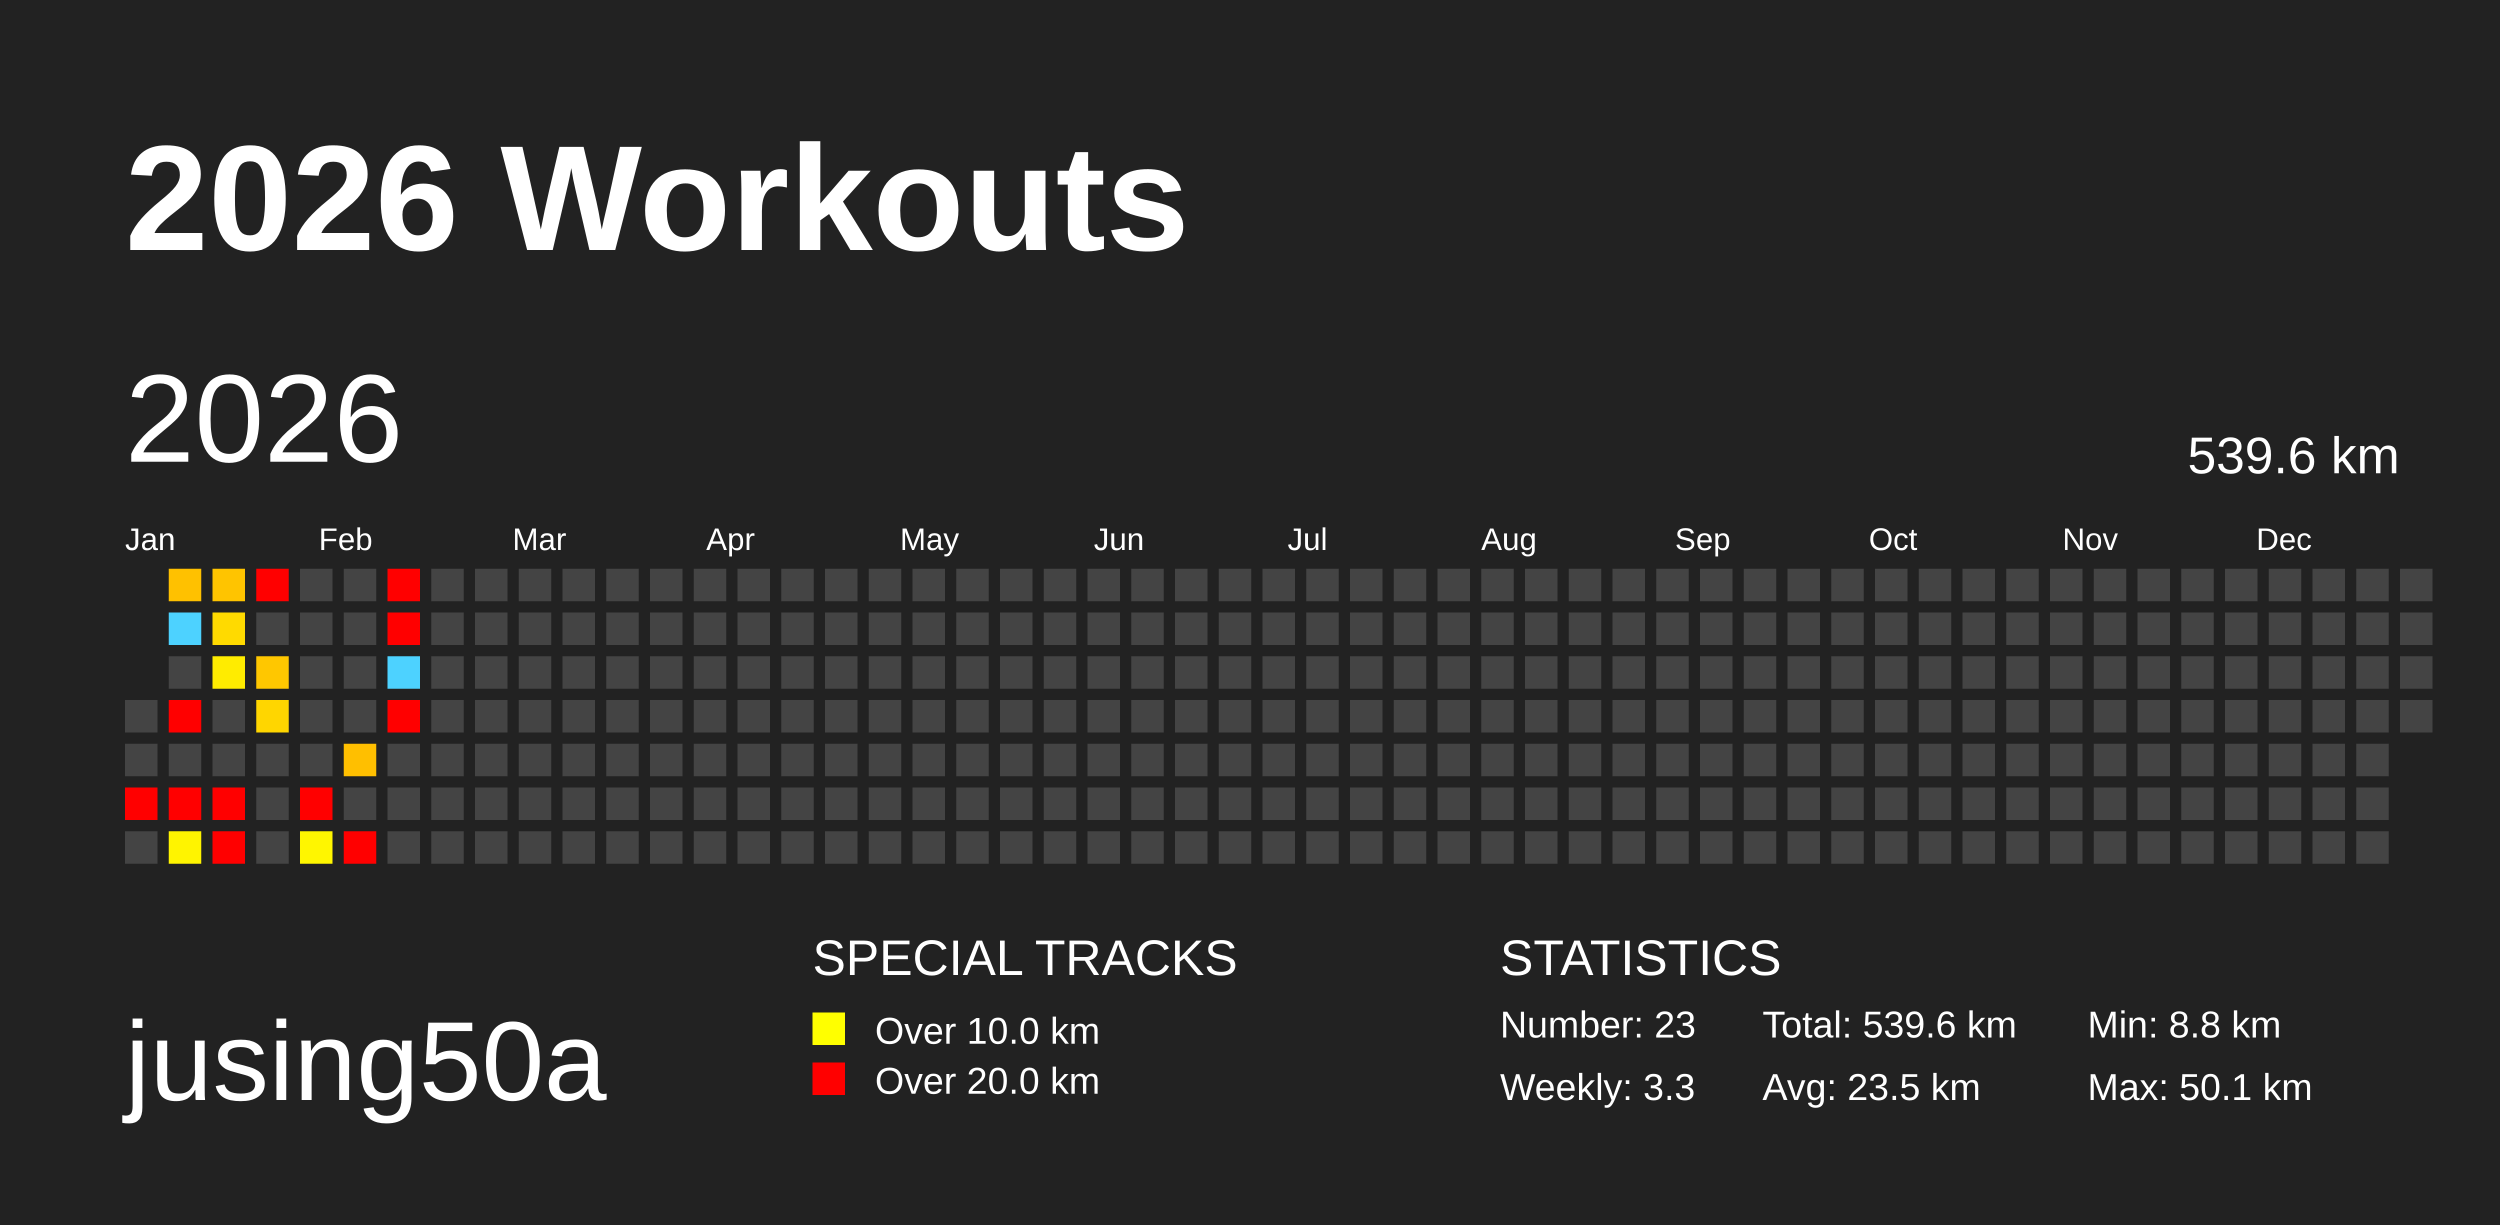
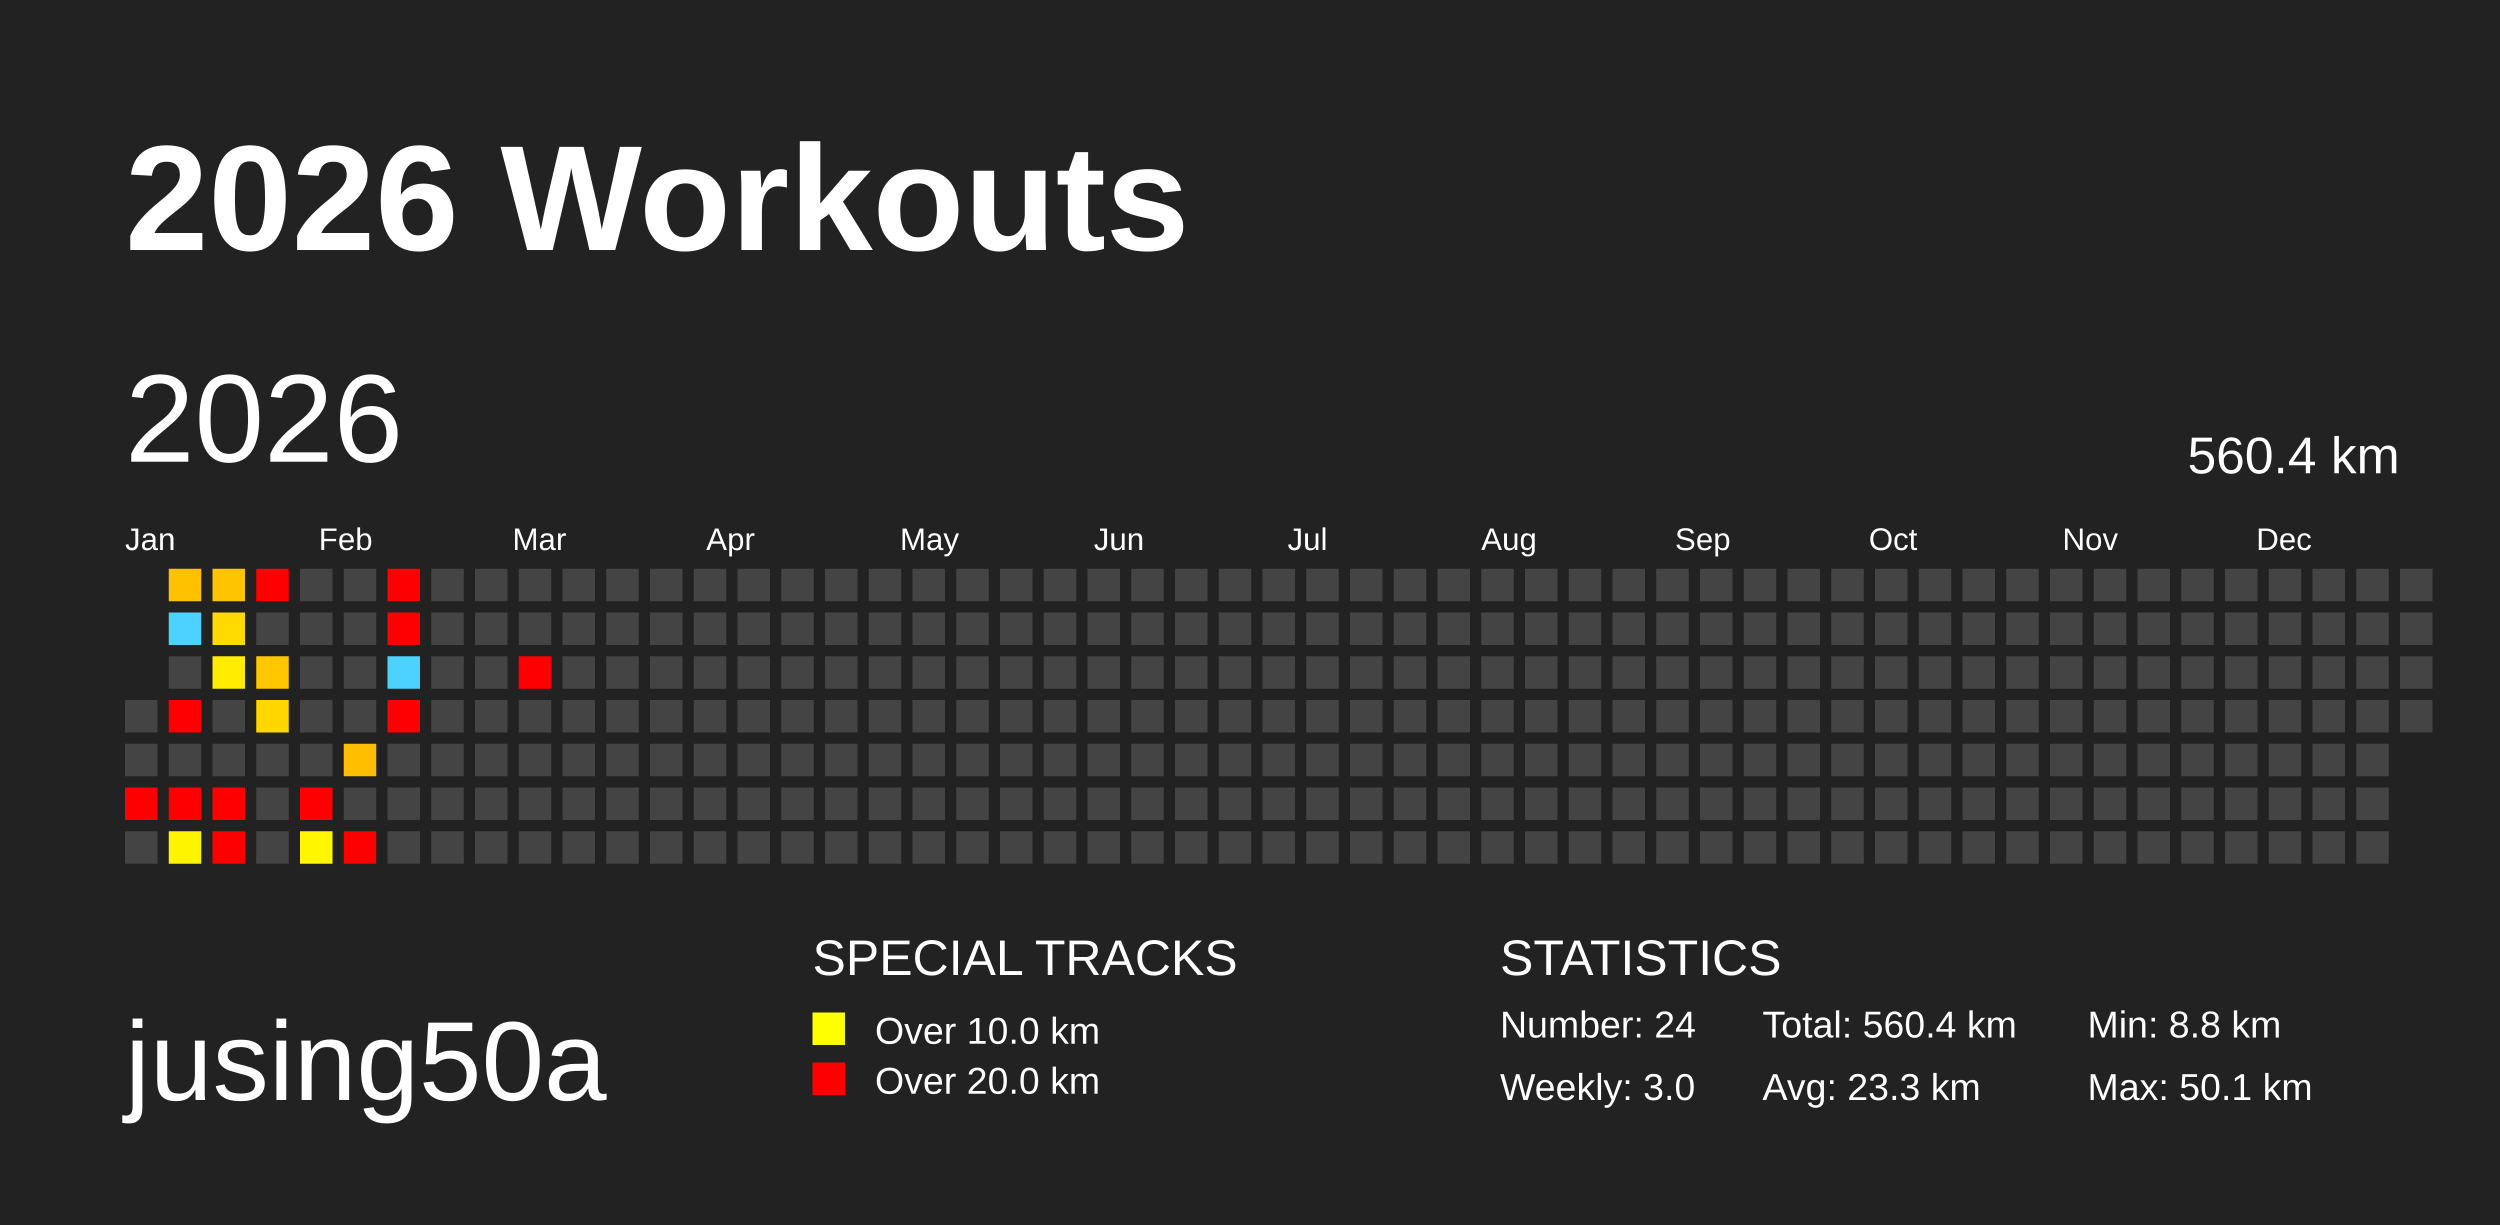
<svg xmlns="http://www.w3.org/2000/svg" baseProfile="full" height="98mm" version="1.1" viewBox="0,0,200,98" width="200mm">
  <defs />
  <rect fill="#222222" height="98" width="200" x="0" y="0" />
  <text fill="#FFFFFF" style="font-size:12px; font-family:Arial; font-weight:bold;" x="10" y="20">2026 Workouts</text>
  <text fill="#FFFFFF" style="font-size:9px; font-family:Arial" x="10" y="88">jusing50a</text>
  <text fill="#FFFFFF" style="font-size:4px; font-family:Arial" x="65" y="78">SPECIAL TRACKS</text>
  <rect fill="yellow" height="2.6" width="2.6" x="65" y="81" />
  <text fill="#FFFFFF" style="font-size:3px; font-family:Arial" x="70" y="83.5">Over 10.0 km</text>
  <rect fill="red" height="2.6" width="2.6" x="65" y="85" />
  <text fill="#FFFFFF" style="font-size:3px; font-family:Arial" x="70" y="87.5">Over 20.0 km</text>
  <text fill="#FFFFFF" style="font-size:4px; font-family:Arial" x="120" y="78">STATISTICS</text>
-   <text fill="#FFFFFF" style="font-size:3px; font-family:Arial" x="120" y="83">Number: 23</text>
-   <text fill="#FFFFFF" style="font-size:3px; font-family:Arial" x="120" y="88">Weekly: 3.3</text>
-   <text fill="#FFFFFF" style="font-size:3px; font-family:Arial" x="141" y="83">Total: 539.6 km</text>
-   <text fill="#FFFFFF" style="font-size:3px; font-family:Arial" x="141" y="88">Avg: 23.5 km</text>
+   <text fill="#FFFFFF" style="font-size:3px; font-family:Arial" x="120" y="83">Number: 24</text>
+   <text fill="#FFFFFF" style="font-size:3px; font-family:Arial" x="120" y="88">Weekly: 3.0</text>
+   <text fill="#FFFFFF" style="font-size:3px; font-family:Arial" x="141" y="83">Total: 560.4 km</text>
+   <text fill="#FFFFFF" style="font-size:3px; font-family:Arial" x="141" y="88">Avg: 23.3 km</text>
  <text fill="#FFFFFF" style="font-size:3px; font-family:Arial" x="167" y="83">Min: 8.8 km</text>
  <text fill="#FFFFFF" style="font-size:3px; font-family:Arial" x="167" y="88">Max: 50.1 km</text>
  <text dominant-baseline="hanging" fill="#FFFFFF" style="font-size:10.0px; font-family:Arial;" x="10" y="30">2026</text>
-   <text dominant-baseline="hanging" fill="#FFFFFF" style="font-size:4.125px; font-family:Arial;" x="175" y="35">539.6 km</text>
+   <text dominant-baseline="hanging" fill="#FFFFFF" style="font-size:4.125px; font-family:Arial;" x="175" y="35">560.4 km</text>
  <text fill="#FFFFFF" style="font-size:2.5px; font-family:Arial" x="10.0" y="44">Jan</text>
  <text fill="#FFFFFF" style="font-size:2.5px; font-family:Arial" x="25.5" y="44">Feb</text>
  <text fill="#FFFFFF" style="font-size:2.5px; font-family:Arial" x="41.0" y="44">Mar</text>
  <text fill="#FFFFFF" style="font-size:2.5px; font-family:Arial" x="56.5" y="44">Apr</text>
  <text fill="#FFFFFF" style="font-size:2.5px; font-family:Arial" x="72.0" y="44">May</text>
  <text fill="#FFFFFF" style="font-size:2.5px; font-family:Arial" x="87.5" y="44">Jun</text>
  <text fill="#FFFFFF" style="font-size:2.5px; font-family:Arial" x="103.0" y="44">Jul</text>
  <text fill="#FFFFFF" style="font-size:2.5px; font-family:Arial" x="118.5" y="44">Aug</text>
  <text fill="#FFFFFF" style="font-size:2.5px; font-family:Arial" x="134.0" y="44">Sep</text>
  <text fill="#FFFFFF" style="font-size:2.5px; font-family:Arial" x="149.5" y="44">Oct</text>
  <text fill="#FFFFFF" style="font-size:2.5px; font-family:Arial" x="165.0" y="44">Nov</text>
  <text fill="#FFFFFF" style="font-size:2.5px; font-family:Arial" x="180.5" y="44">Dec</text>
  <rect fill="#444444" height="2.6" width="2.6" x="10.0" y="56.0" />
  <rect fill="#444444" height="2.6" width="2.6" x="10.0" y="59.5" />
  <rect fill="red" height="2.6" width="2.6" x="10.0" y="63.0" />
  <rect fill="#444444" height="2.6" width="2.6" x="10.0" y="66.5" />
  <rect fill="#ffc100" height="2.6" width="2.6" x="13.5" y="45.5" />
  <rect fill="#4dd2ff" height="2.6" width="2.6" x="13.5" y="49.0" />
  <rect fill="#444444" height="2.6" width="2.6" x="13.5" y="52.5" />
  <rect fill="red" height="2.6" width="2.6" x="13.5" y="56.0" />
  <rect fill="#444444" height="2.6" width="2.6" x="13.5" y="59.5" />
  <rect fill="red" height="2.6" width="2.6" x="13.5" y="63.0" />
  <rect fill="#fff400" height="2.6" width="2.6" x="13.5" y="66.5" />
  <rect fill="#ffc400" height="2.6" width="2.6" x="17.0" y="45.5" />
  <rect fill="#ffda00" height="2.6" width="2.6" x="17.0" y="49.0" />
  <rect fill="#ffec00" height="2.6" width="2.6" x="17.0" y="52.5" />
  <rect fill="#444444" height="2.6" width="2.6" x="17.0" y="56.0" />
  <rect fill="#444444" height="2.6" width="2.6" x="17.0" y="59.5" />
  <rect fill="red" height="2.6" width="2.6" x="17.0" y="63.0" />
  <rect fill="red" height="2.6" width="2.6" x="17.0" y="66.5" />
  <rect fill="red" height="2.6" width="2.6" x="20.5" y="45.5" />
  <rect fill="#444444" height="2.6" width="2.6" x="20.5" y="49.0" />
  <rect fill="#ffc700" height="2.6" width="2.6" x="20.5" y="52.5" />
  <rect fill="#ffd600" height="2.6" width="2.6" x="20.5" y="56.0" />
  <rect fill="#444444" height="2.6" width="2.6" x="20.5" y="59.5" />
  <rect fill="#444444" height="2.6" width="2.6" x="20.5" y="63.0" />
  <rect fill="#444444" height="2.6" width="2.6" x="20.5" y="66.5" />
  <rect fill="#444444" height="2.6" width="2.6" x="24.0" y="45.5" />
  <rect fill="#444444" height="2.6" width="2.6" x="24.0" y="49.0" />
  <rect fill="#444444" height="2.6" width="2.6" x="24.0" y="52.5" />
  <rect fill="#444444" height="2.6" width="2.6" x="24.0" y="56.0" />
  <rect fill="#444444" height="2.6" width="2.6" x="24.0" y="59.5" />
  <rect fill="red" height="2.6" width="2.6" x="24.0" y="63.0" />
  <rect fill="#fff600" height="2.6" width="2.6" x="24.0" y="66.5" />
  <rect fill="#444444" height="2.6" width="2.6" x="27.5" y="45.5" />
  <rect fill="#444444" height="2.6" width="2.6" x="27.5" y="49.0" />
  <rect fill="#444444" height="2.6" width="2.6" x="27.5" y="52.5" />
  <rect fill="#444444" height="2.6" width="2.6" x="27.5" y="56.0" />
  <rect fill="#ffbf00" height="2.6" width="2.6" x="27.5" y="59.5" />
  <rect fill="#444444" height="2.6" width="2.6" x="27.5" y="63.0" />
  <rect fill="red" height="2.6" width="2.6" x="27.5" y="66.5" />
  <rect fill="red" height="2.6" width="2.6" x="31.0" y="45.5" />
  <rect fill="red" height="2.6" width="2.6" x="31.0" y="49.0" />
  <rect fill="#4dd2ff" height="2.6" width="2.6" x="31.0" y="52.5" />
  <rect fill="red" height="2.6" width="2.6" x="31.0" y="56.0" />
  <rect fill="#444444" height="2.6" width="2.6" x="31.0" y="59.5" />
  <rect fill="#444444" height="2.6" width="2.6" x="31.0" y="63.0" />
  <rect fill="#444444" height="2.6" width="2.6" x="31.0" y="66.5" />
  <rect fill="#444444" height="2.6" width="2.6" x="34.5" y="45.5" />
  <rect fill="#444444" height="2.6" width="2.6" x="34.5" y="49.0" />
  <rect fill="#444444" height="2.6" width="2.6" x="34.5" y="52.5" />
  <rect fill="#444444" height="2.6" width="2.6" x="34.5" y="56.0" />
  <rect fill="#444444" height="2.6" width="2.6" x="34.5" y="59.5" />
  <rect fill="#444444" height="2.6" width="2.6" x="34.5" y="63.0" />
  <rect fill="#444444" height="2.6" width="2.6" x="34.5" y="66.5" />
  <rect fill="#444444" height="2.6" width="2.6" x="38.0" y="45.5" />
  <rect fill="#444444" height="2.6" width="2.6" x="38.0" y="49.0" />
  <rect fill="#444444" height="2.6" width="2.6" x="38.0" y="52.5" />
  <rect fill="#444444" height="2.6" width="2.6" x="38.0" y="56.0" />
  <rect fill="#444444" height="2.6" width="2.6" x="38.0" y="59.5" />
  <rect fill="#444444" height="2.6" width="2.6" x="38.0" y="63.0" />
  <rect fill="#444444" height="2.6" width="2.6" x="38.0" y="66.5" />
  <rect fill="#444444" height="2.6" width="2.6" x="41.5" y="45.5" />
  <rect fill="#444444" height="2.6" width="2.6" x="41.5" y="49.0" />
-   <rect fill="#444444" height="2.6" width="2.6" x="41.5" y="52.5" />
+   <rect fill="red" height="2.6" width="2.6" x="41.5" y="52.5" />
  <rect fill="#444444" height="2.6" width="2.6" x="41.5" y="56.0" />
  <rect fill="#444444" height="2.6" width="2.6" x="41.5" y="59.5" />
  <rect fill="#444444" height="2.6" width="2.6" x="41.5" y="63.0" />
  <rect fill="#444444" height="2.6" width="2.6" x="41.5" y="66.5" />
  <rect fill="#444444" height="2.6" width="2.6" x="45.0" y="45.5" />
  <rect fill="#444444" height="2.6" width="2.6" x="45.0" y="49.0" />
  <rect fill="#444444" height="2.6" width="2.6" x="45.0" y="52.5" />
  <rect fill="#444444" height="2.6" width="2.6" x="45.0" y="56.0" />
  <rect fill="#444444" height="2.6" width="2.6" x="45.0" y="59.5" />
  <rect fill="#444444" height="2.6" width="2.6" x="45.0" y="63.0" />
  <rect fill="#444444" height="2.6" width="2.6" x="45.0" y="66.5" />
  <rect fill="#444444" height="2.6" width="2.6" x="48.5" y="45.5" />
  <rect fill="#444444" height="2.6" width="2.6" x="48.5" y="49.0" />
  <rect fill="#444444" height="2.6" width="2.6" x="48.5" y="52.5" />
  <rect fill="#444444" height="2.6" width="2.6" x="48.5" y="56.0" />
  <rect fill="#444444" height="2.6" width="2.6" x="48.5" y="59.5" />
  <rect fill="#444444" height="2.6" width="2.6" x="48.5" y="63.0" />
  <rect fill="#444444" height="2.6" width="2.6" x="48.5" y="66.5" />
  <rect fill="#444444" height="2.6" width="2.6" x="52.0" y="45.5" />
  <rect fill="#444444" height="2.6" width="2.6" x="52.0" y="49.0" />
  <rect fill="#444444" height="2.6" width="2.6" x="52.0" y="52.5" />
  <rect fill="#444444" height="2.6" width="2.6" x="52.0" y="56.0" />
  <rect fill="#444444" height="2.6" width="2.6" x="52.0" y="59.5" />
  <rect fill="#444444" height="2.6" width="2.6" x="52.0" y="63.0" />
  <rect fill="#444444" height="2.6" width="2.6" x="52.0" y="66.5" />
  <rect fill="#444444" height="2.6" width="2.6" x="55.5" y="45.5" />
  <rect fill="#444444" height="2.6" width="2.6" x="55.5" y="49.0" />
  <rect fill="#444444" height="2.6" width="2.6" x="55.5" y="52.5" />
  <rect fill="#444444" height="2.6" width="2.6" x="55.5" y="56.0" />
  <rect fill="#444444" height="2.6" width="2.6" x="55.5" y="59.5" />
  <rect fill="#444444" height="2.6" width="2.6" x="55.5" y="63.0" />
  <rect fill="#444444" height="2.6" width="2.6" x="55.5" y="66.5" />
  <rect fill="#444444" height="2.6" width="2.6" x="59.0" y="45.5" />
  <rect fill="#444444" height="2.6" width="2.6" x="59.0" y="49.0" />
  <rect fill="#444444" height="2.6" width="2.6" x="59.0" y="52.5" />
  <rect fill="#444444" height="2.6" width="2.6" x="59.0" y="56.0" />
  <rect fill="#444444" height="2.6" width="2.6" x="59.0" y="59.5" />
  <rect fill="#444444" height="2.6" width="2.6" x="59.0" y="63.0" />
  <rect fill="#444444" height="2.6" width="2.6" x="59.0" y="66.5" />
  <rect fill="#444444" height="2.6" width="2.6" x="62.5" y="45.5" />
  <rect fill="#444444" height="2.6" width="2.6" x="62.5" y="49.0" />
  <rect fill="#444444" height="2.6" width="2.6" x="62.5" y="52.5" />
  <rect fill="#444444" height="2.6" width="2.6" x="62.5" y="56.0" />
  <rect fill="#444444" height="2.6" width="2.6" x="62.5" y="59.5" />
  <rect fill="#444444" height="2.6" width="2.6" x="62.5" y="63.0" />
  <rect fill="#444444" height="2.6" width="2.6" x="62.5" y="66.5" />
  <rect fill="#444444" height="2.6" width="2.6" x="66.0" y="45.5" />
  <rect fill="#444444" height="2.6" width="2.6" x="66.0" y="49.0" />
  <rect fill="#444444" height="2.6" width="2.6" x="66.0" y="52.5" />
  <rect fill="#444444" height="2.6" width="2.6" x="66.0" y="56.0" />
  <rect fill="#444444" height="2.6" width="2.6" x="66.0" y="59.5" />
  <rect fill="#444444" height="2.6" width="2.6" x="66.0" y="63.0" />
  <rect fill="#444444" height="2.6" width="2.6" x="66.0" y="66.5" />
  <rect fill="#444444" height="2.6" width="2.6" x="69.5" y="45.5" />
  <rect fill="#444444" height="2.6" width="2.6" x="69.5" y="49.0" />
  <rect fill="#444444" height="2.6" width="2.6" x="69.5" y="52.5" />
  <rect fill="#444444" height="2.6" width="2.6" x="69.5" y="56.0" />
  <rect fill="#444444" height="2.6" width="2.6" x="69.5" y="59.5" />
  <rect fill="#444444" height="2.6" width="2.6" x="69.5" y="63.0" />
  <rect fill="#444444" height="2.6" width="2.6" x="69.5" y="66.5" />
  <rect fill="#444444" height="2.6" width="2.6" x="73.0" y="45.5" />
  <rect fill="#444444" height="2.6" width="2.6" x="73.0" y="49.0" />
  <rect fill="#444444" height="2.6" width="2.6" x="73.0" y="52.5" />
  <rect fill="#444444" height="2.6" width="2.6" x="73.0" y="56.0" />
  <rect fill="#444444" height="2.6" width="2.6" x="73.0" y="59.5" />
  <rect fill="#444444" height="2.6" width="2.6" x="73.0" y="63.0" />
  <rect fill="#444444" height="2.6" width="2.6" x="73.0" y="66.5" />
  <rect fill="#444444" height="2.6" width="2.6" x="76.5" y="45.5" />
  <rect fill="#444444" height="2.6" width="2.6" x="76.5" y="49.0" />
  <rect fill="#444444" height="2.6" width="2.6" x="76.5" y="52.5" />
  <rect fill="#444444" height="2.6" width="2.6" x="76.5" y="56.0" />
  <rect fill="#444444" height="2.6" width="2.6" x="76.5" y="59.5" />
  <rect fill="#444444" height="2.6" width="2.6" x="76.5" y="63.0" />
  <rect fill="#444444" height="2.6" width="2.6" x="76.5" y="66.5" />
  <rect fill="#444444" height="2.6" width="2.6" x="80.0" y="45.5" />
  <rect fill="#444444" height="2.6" width="2.6" x="80.0" y="49.0" />
  <rect fill="#444444" height="2.6" width="2.6" x="80.0" y="52.5" />
  <rect fill="#444444" height="2.6" width="2.6" x="80.0" y="56.0" />
  <rect fill="#444444" height="2.6" width="2.6" x="80.0" y="59.5" />
  <rect fill="#444444" height="2.6" width="2.6" x="80.0" y="63.0" />
  <rect fill="#444444" height="2.6" width="2.6" x="80.0" y="66.5" />
  <rect fill="#444444" height="2.6" width="2.6" x="83.5" y="45.5" />
  <rect fill="#444444" height="2.6" width="2.6" x="83.5" y="49.0" />
  <rect fill="#444444" height="2.6" width="2.6" x="83.5" y="52.5" />
  <rect fill="#444444" height="2.6" width="2.6" x="83.5" y="56.0" />
  <rect fill="#444444" height="2.6" width="2.6" x="83.5" y="59.5" />
  <rect fill="#444444" height="2.6" width="2.6" x="83.5" y="63.0" />
  <rect fill="#444444" height="2.6" width="2.6" x="83.5" y="66.5" />
  <rect fill="#444444" height="2.6" width="2.6" x="87.0" y="45.5" />
  <rect fill="#444444" height="2.6" width="2.6" x="87.0" y="49.0" />
  <rect fill="#444444" height="2.6" width="2.6" x="87.0" y="52.5" />
  <rect fill="#444444" height="2.6" width="2.6" x="87.0" y="56.0" />
  <rect fill="#444444" height="2.6" width="2.6" x="87.0" y="59.5" />
  <rect fill="#444444" height="2.6" width="2.6" x="87.0" y="63.0" />
  <rect fill="#444444" height="2.6" width="2.6" x="87.0" y="66.5" />
  <rect fill="#444444" height="2.6" width="2.6" x="90.5" y="45.5" />
  <rect fill="#444444" height="2.6" width="2.6" x="90.5" y="49.0" />
  <rect fill="#444444" height="2.6" width="2.6" x="90.5" y="52.5" />
  <rect fill="#444444" height="2.6" width="2.6" x="90.5" y="56.0" />
  <rect fill="#444444" height="2.6" width="2.6" x="90.5" y="59.5" />
  <rect fill="#444444" height="2.6" width="2.6" x="90.5" y="63.0" />
  <rect fill="#444444" height="2.6" width="2.6" x="90.5" y="66.5" />
  <rect fill="#444444" height="2.6" width="2.6" x="94.0" y="45.5" />
  <rect fill="#444444" height="2.6" width="2.6" x="94.0" y="49.0" />
  <rect fill="#444444" height="2.6" width="2.6" x="94.0" y="52.5" />
  <rect fill="#444444" height="2.6" width="2.6" x="94.0" y="56.0" />
  <rect fill="#444444" height="2.6" width="2.6" x="94.0" y="59.5" />
  <rect fill="#444444" height="2.6" width="2.6" x="94.0" y="63.0" />
  <rect fill="#444444" height="2.6" width="2.6" x="94.0" y="66.5" />
  <rect fill="#444444" height="2.6" width="2.6" x="97.5" y="45.5" />
  <rect fill="#444444" height="2.6" width="2.6" x="97.5" y="49.0" />
  <rect fill="#444444" height="2.6" width="2.6" x="97.5" y="52.5" />
  <rect fill="#444444" height="2.6" width="2.6" x="97.5" y="56.0" />
  <rect fill="#444444" height="2.6" width="2.6" x="97.5" y="59.5" />
  <rect fill="#444444" height="2.6" width="2.6" x="97.5" y="63.0" />
  <rect fill="#444444" height="2.6" width="2.6" x="97.5" y="66.5" />
  <rect fill="#444444" height="2.6" width="2.6" x="101.0" y="45.5" />
  <rect fill="#444444" height="2.6" width="2.6" x="101.0" y="49.0" />
  <rect fill="#444444" height="2.6" width="2.6" x="101.0" y="52.5" />
  <rect fill="#444444" height="2.6" width="2.6" x="101.0" y="56.0" />
  <rect fill="#444444" height="2.6" width="2.6" x="101.0" y="59.5" />
  <rect fill="#444444" height="2.6" width="2.6" x="101.0" y="63.0" />
  <rect fill="#444444" height="2.6" width="2.6" x="101.0" y="66.5" />
  <rect fill="#444444" height="2.6" width="2.6" x="104.5" y="45.5" />
  <rect fill="#444444" height="2.6" width="2.6" x="104.5" y="49.0" />
  <rect fill="#444444" height="2.6" width="2.6" x="104.5" y="52.5" />
  <rect fill="#444444" height="2.6" width="2.6" x="104.5" y="56.0" />
  <rect fill="#444444" height="2.6" width="2.6" x="104.5" y="59.5" />
  <rect fill="#444444" height="2.6" width="2.6" x="104.5" y="63.0" />
  <rect fill="#444444" height="2.6" width="2.6" x="104.5" y="66.5" />
  <rect fill="#444444" height="2.6" width="2.6" x="108.0" y="45.5" />
  <rect fill="#444444" height="2.6" width="2.6" x="108.0" y="49.0" />
  <rect fill="#444444" height="2.6" width="2.6" x="108.0" y="52.5" />
  <rect fill="#444444" height="2.6" width="2.6" x="108.0" y="56.0" />
  <rect fill="#444444" height="2.6" width="2.6" x="108.0" y="59.5" />
  <rect fill="#444444" height="2.6" width="2.6" x="108.0" y="63.0" />
  <rect fill="#444444" height="2.6" width="2.6" x="108.0" y="66.5" />
  <rect fill="#444444" height="2.6" width="2.6" x="111.5" y="45.5" />
  <rect fill="#444444" height="2.6" width="2.6" x="111.5" y="49.0" />
  <rect fill="#444444" height="2.6" width="2.6" x="111.5" y="52.5" />
  <rect fill="#444444" height="2.6" width="2.6" x="111.5" y="56.0" />
  <rect fill="#444444" height="2.6" width="2.6" x="111.5" y="59.5" />
  <rect fill="#444444" height="2.6" width="2.6" x="111.5" y="63.0" />
  <rect fill="#444444" height="2.6" width="2.6" x="111.5" y="66.5" />
  <rect fill="#444444" height="2.6" width="2.6" x="115.0" y="45.5" />
  <rect fill="#444444" height="2.6" width="2.6" x="115.0" y="49.0" />
  <rect fill="#444444" height="2.6" width="2.6" x="115.0" y="52.5" />
  <rect fill="#444444" height="2.6" width="2.6" x="115.0" y="56.0" />
  <rect fill="#444444" height="2.6" width="2.6" x="115.0" y="59.5" />
  <rect fill="#444444" height="2.6" width="2.6" x="115.0" y="63.0" />
  <rect fill="#444444" height="2.6" width="2.6" x="115.0" y="66.5" />
  <rect fill="#444444" height="2.6" width="2.6" x="118.5" y="45.5" />
  <rect fill="#444444" height="2.6" width="2.6" x="118.5" y="49.0" />
  <rect fill="#444444" height="2.6" width="2.6" x="118.5" y="52.5" />
  <rect fill="#444444" height="2.6" width="2.6" x="118.5" y="56.0" />
  <rect fill="#444444" height="2.6" width="2.6" x="118.5" y="59.5" />
  <rect fill="#444444" height="2.6" width="2.6" x="118.5" y="63.0" />
  <rect fill="#444444" height="2.6" width="2.6" x="118.5" y="66.5" />
  <rect fill="#444444" height="2.6" width="2.6" x="122.0" y="45.5" />
  <rect fill="#444444" height="2.6" width="2.6" x="122.0" y="49.0" />
  <rect fill="#444444" height="2.6" width="2.6" x="122.0" y="52.5" />
  <rect fill="#444444" height="2.6" width="2.6" x="122.0" y="56.0" />
  <rect fill="#444444" height="2.6" width="2.6" x="122.0" y="59.5" />
  <rect fill="#444444" height="2.6" width="2.6" x="122.0" y="63.0" />
  <rect fill="#444444" height="2.6" width="2.6" x="122.0" y="66.5" />
  <rect fill="#444444" height="2.6" width="2.6" x="125.5" y="45.5" />
  <rect fill="#444444" height="2.6" width="2.6" x="125.5" y="49.0" />
  <rect fill="#444444" height="2.6" width="2.6" x="125.5" y="52.5" />
  <rect fill="#444444" height="2.6" width="2.6" x="125.5" y="56.0" />
  <rect fill="#444444" height="2.6" width="2.6" x="125.5" y="59.5" />
  <rect fill="#444444" height="2.6" width="2.6" x="125.5" y="63.0" />
  <rect fill="#444444" height="2.6" width="2.6" x="125.5" y="66.5" />
  <rect fill="#444444" height="2.6" width="2.6" x="129.0" y="45.5" />
  <rect fill="#444444" height="2.6" width="2.6" x="129.0" y="49.0" />
  <rect fill="#444444" height="2.6" width="2.6" x="129.0" y="52.5" />
  <rect fill="#444444" height="2.6" width="2.6" x="129.0" y="56.0" />
  <rect fill="#444444" height="2.6" width="2.6" x="129.0" y="59.5" />
  <rect fill="#444444" height="2.6" width="2.6" x="129.0" y="63.0" />
  <rect fill="#444444" height="2.6" width="2.6" x="129.0" y="66.5" />
  <rect fill="#444444" height="2.6" width="2.6" x="132.5" y="45.5" />
  <rect fill="#444444" height="2.6" width="2.6" x="132.5" y="49.0" />
  <rect fill="#444444" height="2.6" width="2.6" x="132.5" y="52.5" />
  <rect fill="#444444" height="2.6" width="2.6" x="132.5" y="56.0" />
  <rect fill="#444444" height="2.6" width="2.6" x="132.5" y="59.5" />
  <rect fill="#444444" height="2.6" width="2.6" x="132.5" y="63.0" />
  <rect fill="#444444" height="2.6" width="2.6" x="132.5" y="66.5" />
  <rect fill="#444444" height="2.6" width="2.6" x="136.0" y="45.5" />
  <rect fill="#444444" height="2.6" width="2.6" x="136.0" y="49.0" />
  <rect fill="#444444" height="2.6" width="2.6" x="136.0" y="52.5" />
  <rect fill="#444444" height="2.6" width="2.6" x="136.0" y="56.0" />
  <rect fill="#444444" height="2.6" width="2.6" x="136.0" y="59.5" />
  <rect fill="#444444" height="2.6" width="2.6" x="136.0" y="63.0" />
  <rect fill="#444444" height="2.6" width="2.6" x="136.0" y="66.5" />
  <rect fill="#444444" height="2.6" width="2.6" x="139.5" y="45.5" />
  <rect fill="#444444" height="2.6" width="2.6" x="139.5" y="49.0" />
  <rect fill="#444444" height="2.6" width="2.6" x="139.5" y="52.5" />
  <rect fill="#444444" height="2.6" width="2.6" x="139.5" y="56.0" />
  <rect fill="#444444" height="2.6" width="2.6" x="139.5" y="59.5" />
  <rect fill="#444444" height="2.6" width="2.6" x="139.5" y="63.0" />
  <rect fill="#444444" height="2.6" width="2.6" x="139.5" y="66.5" />
  <rect fill="#444444" height="2.6" width="2.6" x="143.0" y="45.5" />
  <rect fill="#444444" height="2.6" width="2.6" x="143.0" y="49.0" />
  <rect fill="#444444" height="2.6" width="2.6" x="143.0" y="52.5" />
  <rect fill="#444444" height="2.6" width="2.6" x="143.0" y="56.0" />
  <rect fill="#444444" height="2.6" width="2.6" x="143.0" y="59.5" />
  <rect fill="#444444" height="2.6" width="2.6" x="143.0" y="63.0" />
  <rect fill="#444444" height="2.6" width="2.6" x="143.0" y="66.5" />
  <rect fill="#444444" height="2.6" width="2.6" x="146.5" y="45.5" />
  <rect fill="#444444" height="2.6" width="2.6" x="146.5" y="49.0" />
  <rect fill="#444444" height="2.6" width="2.6" x="146.5" y="52.5" />
  <rect fill="#444444" height="2.6" width="2.6" x="146.5" y="56.0" />
  <rect fill="#444444" height="2.6" width="2.6" x="146.5" y="59.5" />
  <rect fill="#444444" height="2.6" width="2.6" x="146.5" y="63.0" />
  <rect fill="#444444" height="2.6" width="2.6" x="146.5" y="66.5" />
  <rect fill="#444444" height="2.6" width="2.6" x="150.0" y="45.5" />
  <rect fill="#444444" height="2.6" width="2.6" x="150.0" y="49.0" />
  <rect fill="#444444" height="2.6" width="2.6" x="150.0" y="52.5" />
  <rect fill="#444444" height="2.6" width="2.6" x="150.0" y="56.0" />
  <rect fill="#444444" height="2.6" width="2.6" x="150.0" y="59.5" />
  <rect fill="#444444" height="2.6" width="2.6" x="150.0" y="63.0" />
  <rect fill="#444444" height="2.6" width="2.6" x="150.0" y="66.5" />
  <rect fill="#444444" height="2.6" width="2.6" x="153.5" y="45.5" />
  <rect fill="#444444" height="2.6" width="2.6" x="153.5" y="49.0" />
  <rect fill="#444444" height="2.6" width="2.6" x="153.5" y="52.5" />
  <rect fill="#444444" height="2.6" width="2.6" x="153.5" y="56.0" />
  <rect fill="#444444" height="2.6" width="2.6" x="153.5" y="59.5" />
  <rect fill="#444444" height="2.6" width="2.6" x="153.5" y="63.0" />
  <rect fill="#444444" height="2.6" width="2.6" x="153.5" y="66.5" />
  <rect fill="#444444" height="2.6" width="2.6" x="157.0" y="45.5" />
  <rect fill="#444444" height="2.6" width="2.6" x="157.0" y="49.0" />
  <rect fill="#444444" height="2.6" width="2.6" x="157.0" y="52.5" />
  <rect fill="#444444" height="2.6" width="2.6" x="157.0" y="56.0" />
  <rect fill="#444444" height="2.6" width="2.6" x="157.0" y="59.5" />
  <rect fill="#444444" height="2.6" width="2.6" x="157.0" y="63.0" />
  <rect fill="#444444" height="2.6" width="2.6" x="157.0" y="66.5" />
  <rect fill="#444444" height="2.6" width="2.6" x="160.5" y="45.5" />
  <rect fill="#444444" height="2.6" width="2.6" x="160.5" y="49.0" />
  <rect fill="#444444" height="2.6" width="2.6" x="160.5" y="52.5" />
  <rect fill="#444444" height="2.6" width="2.6" x="160.5" y="56.0" />
  <rect fill="#444444" height="2.6" width="2.6" x="160.5" y="59.5" />
  <rect fill="#444444" height="2.6" width="2.6" x="160.5" y="63.0" />
  <rect fill="#444444" height="2.6" width="2.6" x="160.5" y="66.5" />
  <rect fill="#444444" height="2.6" width="2.6" x="164.0" y="45.5" />
  <rect fill="#444444" height="2.6" width="2.6" x="164.0" y="49.0" />
  <rect fill="#444444" height="2.6" width="2.6" x="164.0" y="52.5" />
  <rect fill="#444444" height="2.6" width="2.6" x="164.0" y="56.0" />
  <rect fill="#444444" height="2.6" width="2.6" x="164.0" y="59.5" />
  <rect fill="#444444" height="2.6" width="2.6" x="164.0" y="63.0" />
  <rect fill="#444444" height="2.6" width="2.6" x="164.0" y="66.5" />
  <rect fill="#444444" height="2.6" width="2.6" x="167.5" y="45.5" />
  <rect fill="#444444" height="2.6" width="2.6" x="167.5" y="49.0" />
  <rect fill="#444444" height="2.6" width="2.6" x="167.5" y="52.5" />
  <rect fill="#444444" height="2.6" width="2.6" x="167.5" y="56.0" />
  <rect fill="#444444" height="2.6" width="2.6" x="167.5" y="59.5" />
  <rect fill="#444444" height="2.6" width="2.6" x="167.5" y="63.0" />
  <rect fill="#444444" height="2.6" width="2.6" x="167.5" y="66.5" />
  <rect fill="#444444" height="2.6" width="2.6" x="171.0" y="45.5" />
  <rect fill="#444444" height="2.6" width="2.6" x="171.0" y="49.0" />
  <rect fill="#444444" height="2.6" width="2.6" x="171.0" y="52.5" />
  <rect fill="#444444" height="2.6" width="2.6" x="171.0" y="56.0" />
  <rect fill="#444444" height="2.6" width="2.6" x="171.0" y="59.5" />
  <rect fill="#444444" height="2.6" width="2.6" x="171.0" y="63.0" />
  <rect fill="#444444" height="2.6" width="2.6" x="171.0" y="66.5" />
  <rect fill="#444444" height="2.6" width="2.6" x="174.5" y="45.5" />
  <rect fill="#444444" height="2.6" width="2.6" x="174.5" y="49.0" />
  <rect fill="#444444" height="2.6" width="2.6" x="174.5" y="52.5" />
  <rect fill="#444444" height="2.6" width="2.6" x="174.5" y="56.0" />
  <rect fill="#444444" height="2.6" width="2.6" x="174.5" y="59.5" />
  <rect fill="#444444" height="2.6" width="2.6" x="174.5" y="63.0" />
  <rect fill="#444444" height="2.6" width="2.6" x="174.5" y="66.5" />
  <rect fill="#444444" height="2.6" width="2.6" x="178.0" y="45.5" />
  <rect fill="#444444" height="2.6" width="2.6" x="178.0" y="49.0" />
  <rect fill="#444444" height="2.6" width="2.6" x="178.0" y="52.5" />
  <rect fill="#444444" height="2.6" width="2.6" x="178.0" y="56.0" />
  <rect fill="#444444" height="2.6" width="2.6" x="178.0" y="59.5" />
  <rect fill="#444444" height="2.6" width="2.6" x="178.0" y="63.0" />
  <rect fill="#444444" height="2.6" width="2.6" x="178.0" y="66.5" />
  <rect fill="#444444" height="2.6" width="2.6" x="181.5" y="45.5" />
  <rect fill="#444444" height="2.6" width="2.6" x="181.5" y="49.0" />
  <rect fill="#444444" height="2.6" width="2.6" x="181.5" y="52.5" />
  <rect fill="#444444" height="2.6" width="2.6" x="181.5" y="56.0" />
  <rect fill="#444444" height="2.6" width="2.6" x="181.5" y="59.5" />
  <rect fill="#444444" height="2.6" width="2.6" x="181.5" y="63.0" />
  <rect fill="#444444" height="2.6" width="2.6" x="181.5" y="66.5" />
  <rect fill="#444444" height="2.6" width="2.6" x="185.0" y="45.5" />
  <rect fill="#444444" height="2.6" width="2.6" x="185.0" y="49.0" />
  <rect fill="#444444" height="2.6" width="2.6" x="185.0" y="52.5" />
  <rect fill="#444444" height="2.6" width="2.6" x="185.0" y="56.0" />
  <rect fill="#444444" height="2.6" width="2.6" x="185.0" y="59.5" />
  <rect fill="#444444" height="2.6" width="2.6" x="185.0" y="63.0" />
  <rect fill="#444444" height="2.6" width="2.6" x="185.0" y="66.5" />
  <rect fill="#444444" height="2.6" width="2.6" x="188.5" y="45.5" />
  <rect fill="#444444" height="2.6" width="2.6" x="188.5" y="49.0" />
  <rect fill="#444444" height="2.6" width="2.6" x="188.5" y="52.5" />
  <rect fill="#444444" height="2.6" width="2.6" x="188.5" y="56.0" />
  <rect fill="#444444" height="2.6" width="2.6" x="188.5" y="59.5" />
  <rect fill="#444444" height="2.6" width="2.6" x="188.5" y="63.0" />
  <rect fill="#444444" height="2.6" width="2.6" x="188.5" y="66.5" />
  <rect fill="#444444" height="2.6" width="2.6" x="192.0" y="45.5" />
  <rect fill="#444444" height="2.6" width="2.6" x="192.0" y="49.0" />
  <rect fill="#444444" height="2.6" width="2.6" x="192.0" y="52.5" />
  <rect fill="#444444" height="2.6" width="2.6" x="192.0" y="56.0" />
</svg>
